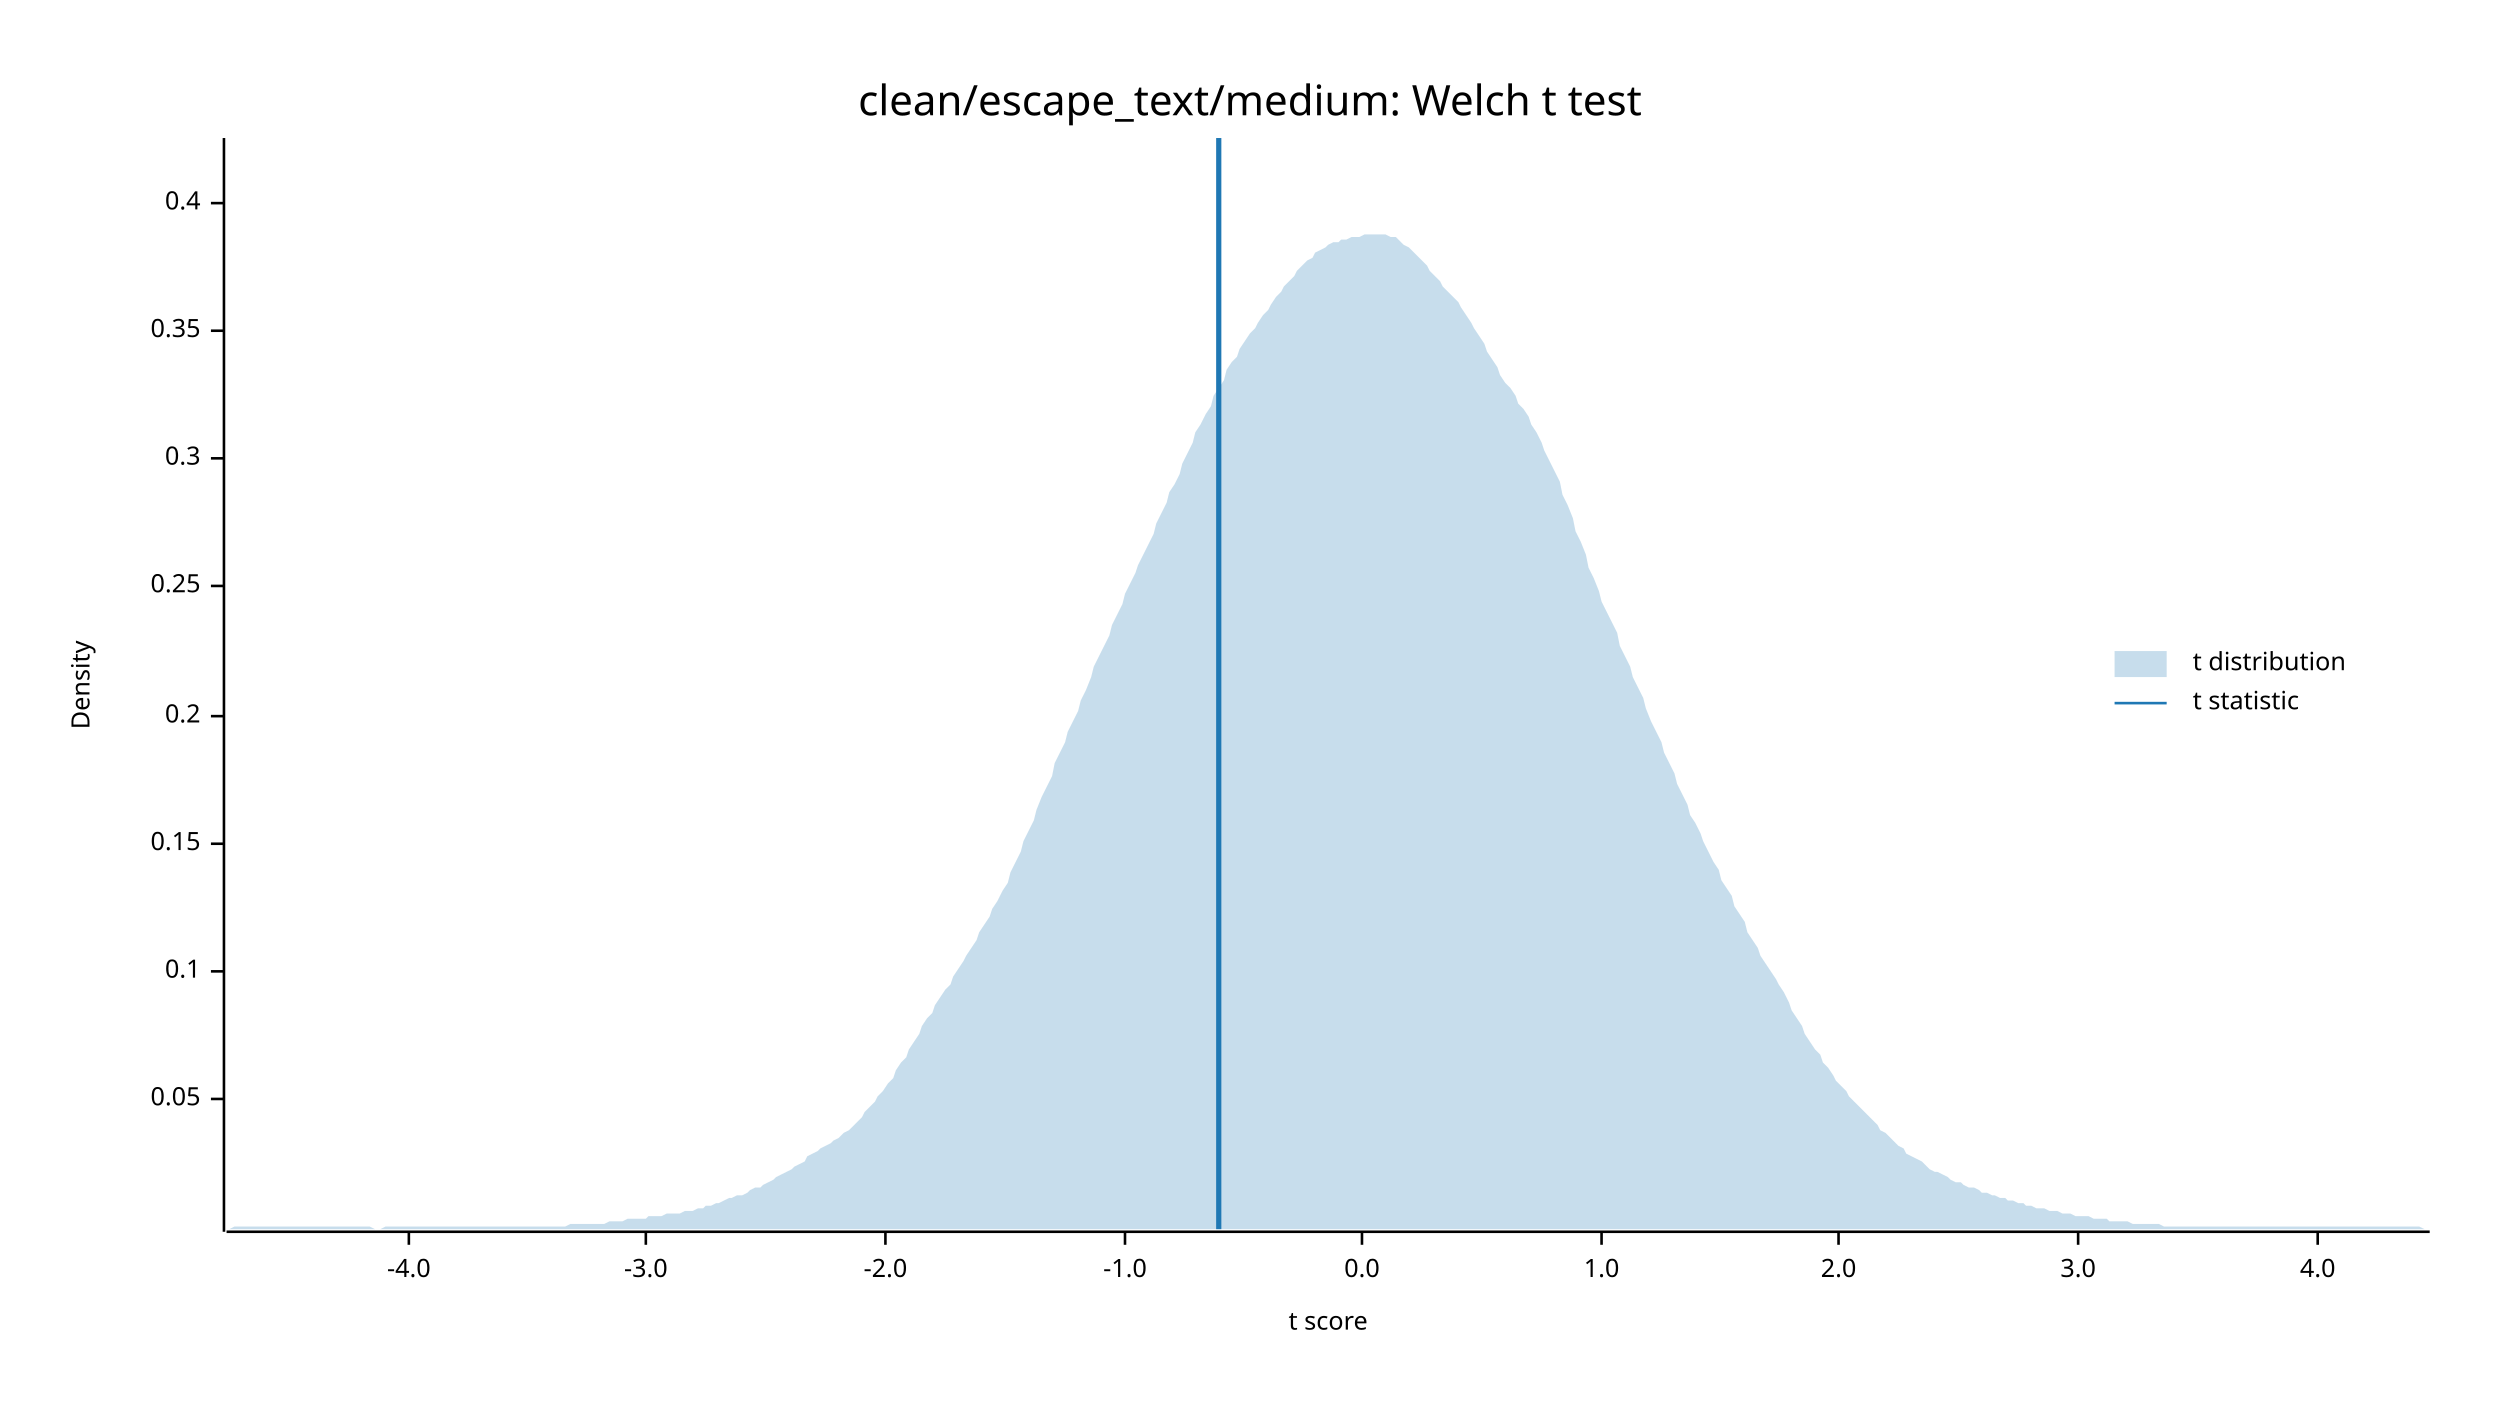
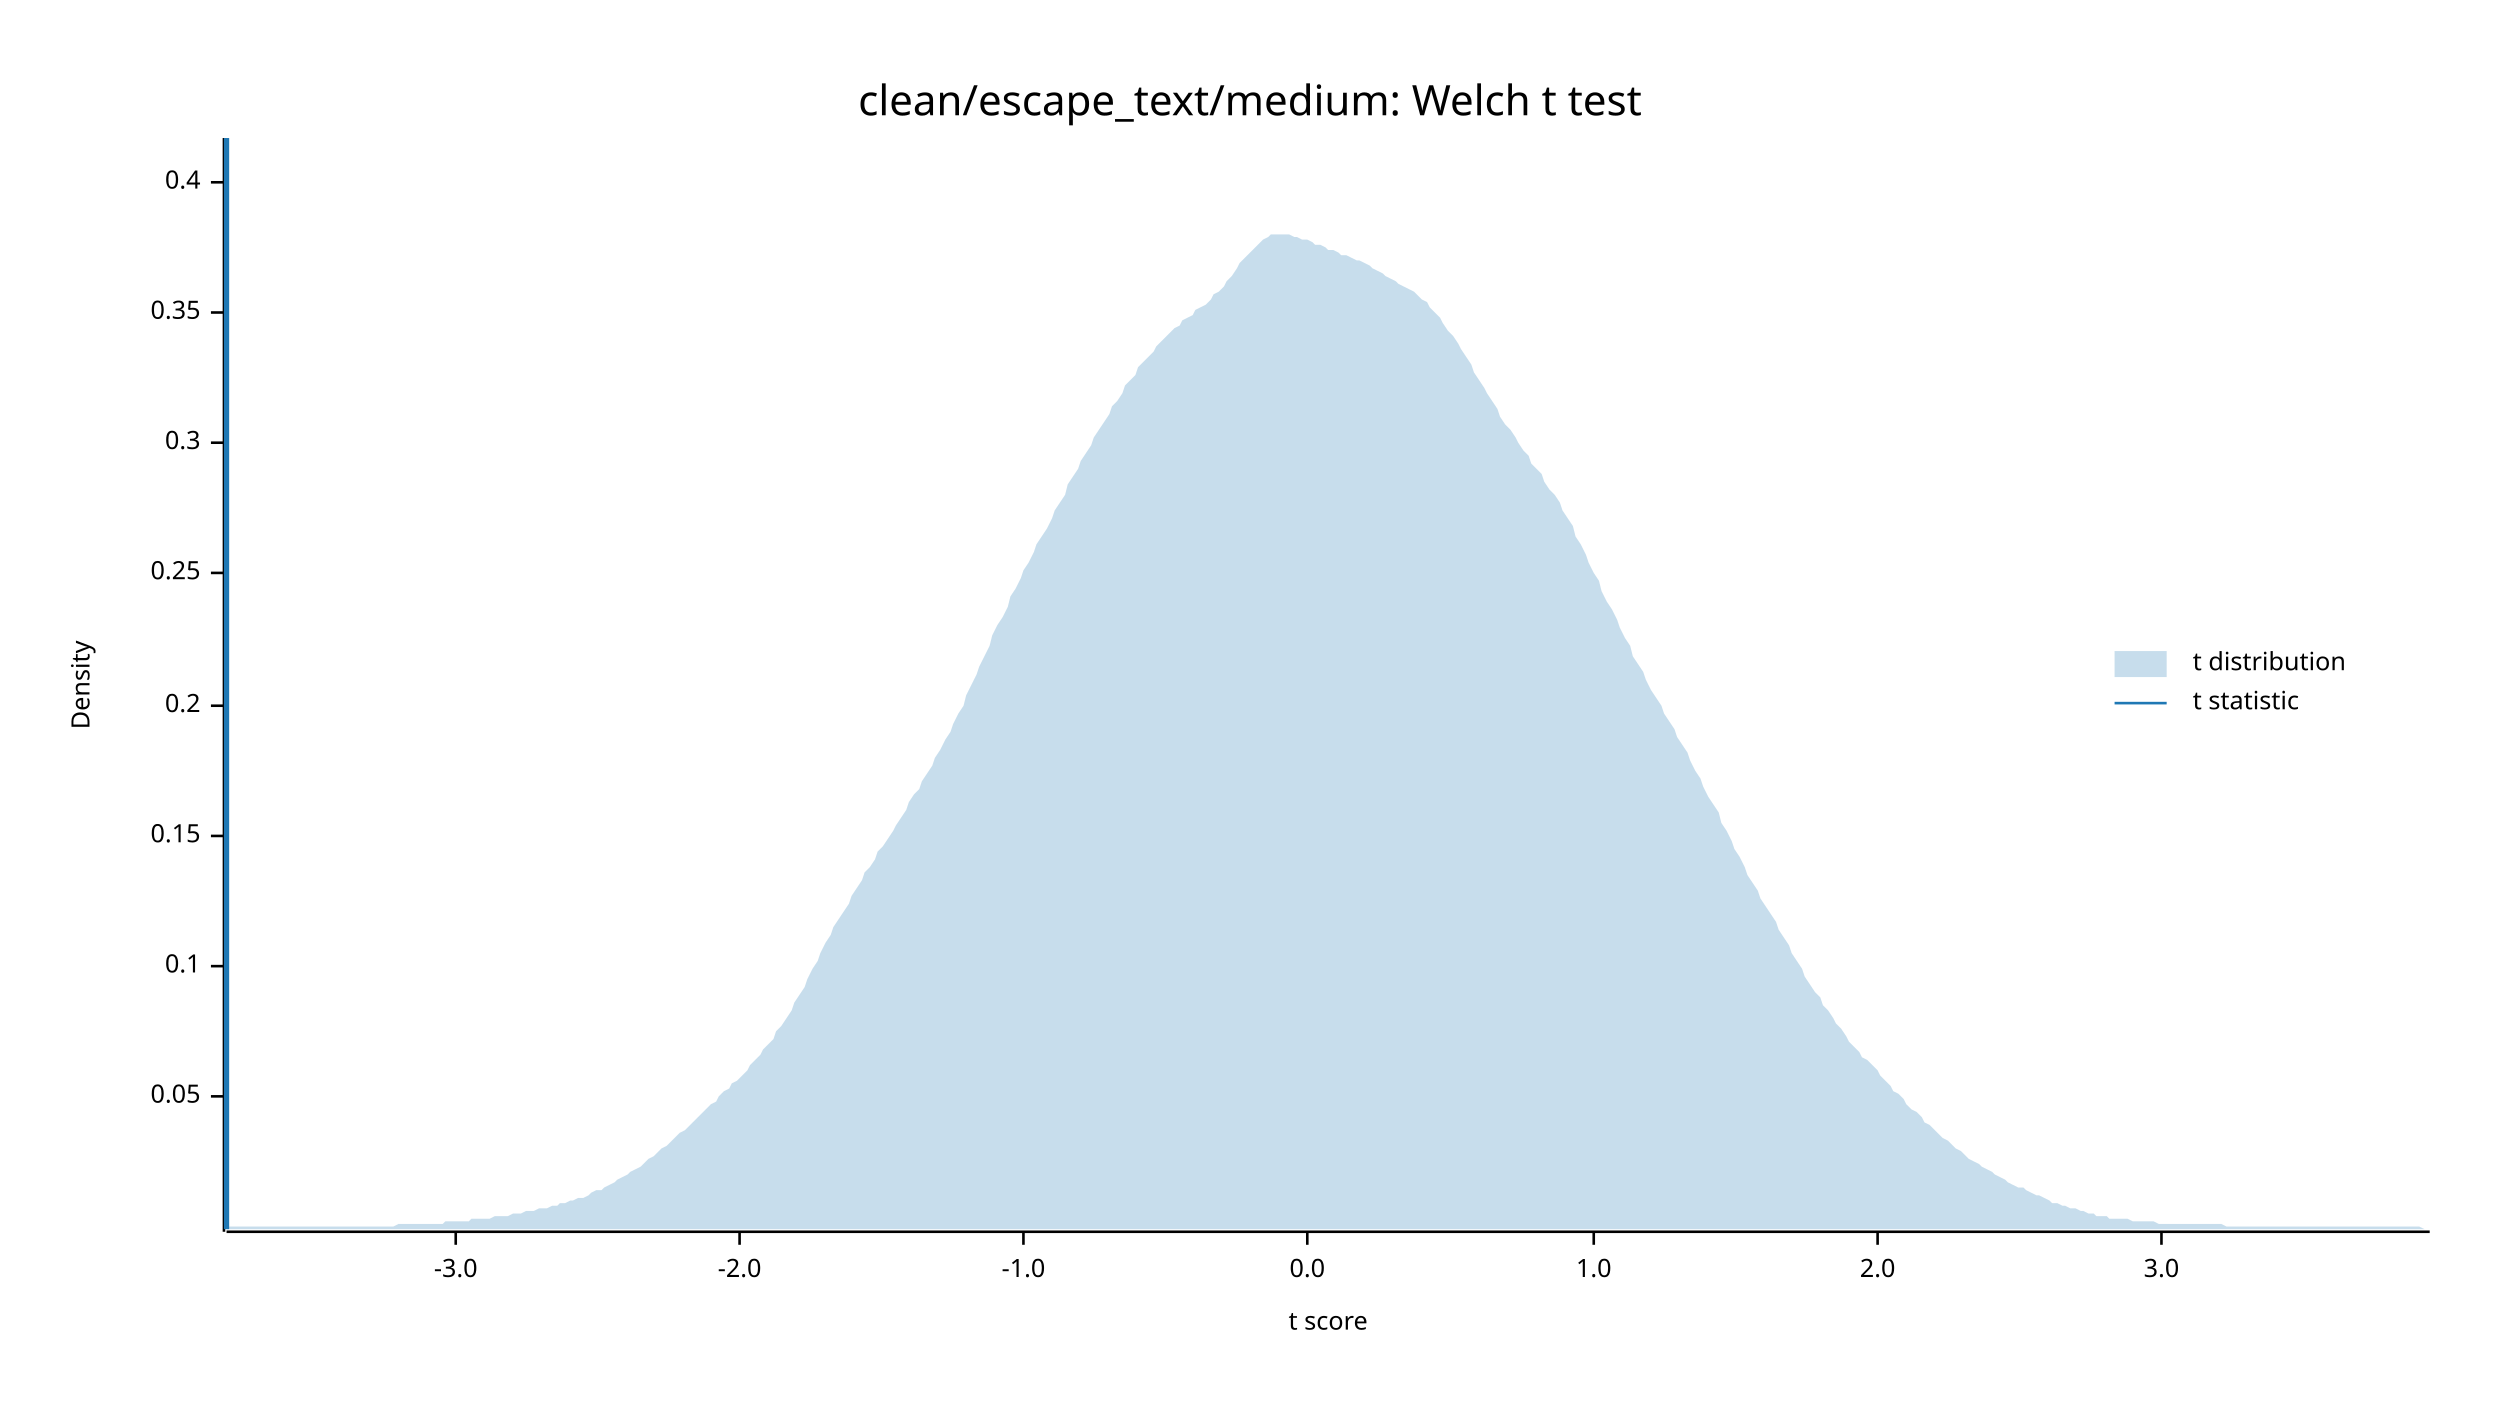
<svg xmlns="http://www.w3.org/2000/svg" width="960" height="540" viewBox="0 0 960 540">
  <text x="480" y="32" dy="0.76em" text-anchor="middle" font-family="sans-serif" font-size="16.129" opacity="1" fill="#000000">
clean/escape_text/medium: Welch t test
</text>
  <text x="27" y="263" dy="0.76em" text-anchor="middle" font-family="sans-serif" font-size="9.677" opacity="1" fill="#000000" transform="rotate(270, 27, 263)">
Density
</text>
  <text x="510" y="513" dy="-0.5ex" text-anchor="middle" font-family="sans-serif" font-size="9.677" opacity="1" fill="#000000">
t score
</text>
  <polyline fill="none" opacity="1" stroke="#000000" stroke-width="1" points="86,53 86,473 " />
-   <text x="77" y="422" dy="0.5ex" text-anchor="end" font-family="sans-serif" font-size="9.677" opacity="1" fill="#000000">
+   <text x="77" y="421" dy="0.5ex" text-anchor="end" font-family="sans-serif" font-size="9.677" opacity="1" fill="#000000">
0.05
</text>
-   <polyline fill="none" opacity="1" stroke="#000000" stroke-width="1" points="81,422 86,422 " />
-   <text x="77" y="373" dy="0.5ex" text-anchor="end" font-family="sans-serif" font-size="9.677" opacity="1" fill="#000000">
+   <polyline fill="none" opacity="1" stroke="#000000" stroke-width="1" points="81,421 86,421 " />
+   <text x="77" y="371" dy="0.5ex" text-anchor="end" font-family="sans-serif" font-size="9.677" opacity="1" fill="#000000">
0.1
</text>
-   <polyline fill="none" opacity="1" stroke="#000000" stroke-width="1" points="81,373 86,373 " />
-   <text x="77" y="324" dy="0.5ex" text-anchor="end" font-family="sans-serif" font-size="9.677" opacity="1" fill="#000000">
+   <polyline fill="none" opacity="1" stroke="#000000" stroke-width="1" points="81,371 86,371 " />
+   <text x="77" y="321" dy="0.5ex" text-anchor="end" font-family="sans-serif" font-size="9.677" opacity="1" fill="#000000">
0.15
</text>
-   <polyline fill="none" opacity="1" stroke="#000000" stroke-width="1" points="81,324 86,324 " />
-   <text x="77" y="275" dy="0.5ex" text-anchor="end" font-family="sans-serif" font-size="9.677" opacity="1" fill="#000000">
+   <polyline fill="none" opacity="1" stroke="#000000" stroke-width="1" points="81,321 86,321 " />
+   <text x="77" y="271" dy="0.5ex" text-anchor="end" font-family="sans-serif" font-size="9.677" opacity="1" fill="#000000">
0.2
</text>
-   <polyline fill="none" opacity="1" stroke="#000000" stroke-width="1" points="81,275 86,275 " />
-   <text x="77" y="225" dy="0.5ex" text-anchor="end" font-family="sans-serif" font-size="9.677" opacity="1" fill="#000000">
+   <polyline fill="none" opacity="1" stroke="#000000" stroke-width="1" points="81,271 86,271 " />
+   <text x="77" y="220" dy="0.5ex" text-anchor="end" font-family="sans-serif" font-size="9.677" opacity="1" fill="#000000">
0.25
</text>
-   <polyline fill="none" opacity="1" stroke="#000000" stroke-width="1" points="81,225 86,225 " />
-   <text x="77" y="176" dy="0.5ex" text-anchor="end" font-family="sans-serif" font-size="9.677" opacity="1" fill="#000000">
+   <polyline fill="none" opacity="1" stroke="#000000" stroke-width="1" points="81,220 86,220 " />
+   <text x="77" y="170" dy="0.5ex" text-anchor="end" font-family="sans-serif" font-size="9.677" opacity="1" fill="#000000">
0.3
</text>
-   <polyline fill="none" opacity="1" stroke="#000000" stroke-width="1" points="81,176 86,176 " />
-   <text x="77" y="127" dy="0.5ex" text-anchor="end" font-family="sans-serif" font-size="9.677" opacity="1" fill="#000000">
+   <polyline fill="none" opacity="1" stroke="#000000" stroke-width="1" points="81,170 86,170 " />
+   <text x="77" y="120" dy="0.5ex" text-anchor="end" font-family="sans-serif" font-size="9.677" opacity="1" fill="#000000">
0.35
</text>
-   <polyline fill="none" opacity="1" stroke="#000000" stroke-width="1" points="81,127 86,127 " />
-   <text x="77" y="78" dy="0.5ex" text-anchor="end" font-family="sans-serif" font-size="9.677" opacity="1" fill="#000000">
+   <polyline fill="none" opacity="1" stroke="#000000" stroke-width="1" points="81,120 86,120 " />
+   <text x="77" y="70" dy="0.5ex" text-anchor="end" font-family="sans-serif" font-size="9.677" opacity="1" fill="#000000">
0.4
</text>
-   <polyline fill="none" opacity="1" stroke="#000000" stroke-width="1" points="81,78 86,78 " />
+   <polyline fill="none" opacity="1" stroke="#000000" stroke-width="1" points="81,70 86,70 " />
  <polyline fill="none" opacity="1" stroke="#000000" stroke-width="1" points="87,473 933,473 " />
-   <text x="157" y="483" dy="0.76em" text-anchor="middle" font-family="sans-serif" font-size="9.677" opacity="1" fill="#000000">
- -4.0
- </text>
-   <polyline fill="none" opacity="1" stroke="#000000" stroke-width="1" points="157,473 157,478 " />
-   <text x="248" y="483" dy="0.76em" text-anchor="middle" font-family="sans-serif" font-size="9.677" opacity="1" fill="#000000">
+   <text x="175" y="483" dy="0.76em" text-anchor="middle" font-family="sans-serif" font-size="9.677" opacity="1" fill="#000000">
-3.0
</text>
-   <polyline fill="none" opacity="1" stroke="#000000" stroke-width="1" points="248,473 248,478 " />
-   <text x="340" y="483" dy="0.76em" text-anchor="middle" font-family="sans-serif" font-size="9.677" opacity="1" fill="#000000">
+   <polyline fill="none" opacity="1" stroke="#000000" stroke-width="1" points="175,473 175,478 " />
+   <text x="284" y="483" dy="0.76em" text-anchor="middle" font-family="sans-serif" font-size="9.677" opacity="1" fill="#000000">
-2.0
</text>
-   <polyline fill="none" opacity="1" stroke="#000000" stroke-width="1" points="340,473 340,478 " />
-   <text x="432" y="483" dy="0.76em" text-anchor="middle" font-family="sans-serif" font-size="9.677" opacity="1" fill="#000000">
+   <polyline fill="none" opacity="1" stroke="#000000" stroke-width="1" points="284,473 284,478 " />
+   <text x="393" y="483" dy="0.76em" text-anchor="middle" font-family="sans-serif" font-size="9.677" opacity="1" fill="#000000">
-1.0
</text>
-   <polyline fill="none" opacity="1" stroke="#000000" stroke-width="1" points="432,473 432,478 " />
-   <text x="523" y="483" dy="0.76em" text-anchor="middle" font-family="sans-serif" font-size="9.677" opacity="1" fill="#000000">
+   <polyline fill="none" opacity="1" stroke="#000000" stroke-width="1" points="393,473 393,478 " />
+   <text x="502" y="483" dy="0.76em" text-anchor="middle" font-family="sans-serif" font-size="9.677" opacity="1" fill="#000000">
0.0
</text>
-   <polyline fill="none" opacity="1" stroke="#000000" stroke-width="1" points="523,473 523,478 " />
-   <text x="615" y="483" dy="0.76em" text-anchor="middle" font-family="sans-serif" font-size="9.677" opacity="1" fill="#000000">
+   <polyline fill="none" opacity="1" stroke="#000000" stroke-width="1" points="502,473 502,478 " />
+   <text x="612" y="483" dy="0.76em" text-anchor="middle" font-family="sans-serif" font-size="9.677" opacity="1" fill="#000000">
1.0
</text>
-   <polyline fill="none" opacity="1" stroke="#000000" stroke-width="1" points="615,473 615,478 " />
-   <text x="706" y="483" dy="0.76em" text-anchor="middle" font-family="sans-serif" font-size="9.677" opacity="1" fill="#000000">
+   <polyline fill="none" opacity="1" stroke="#000000" stroke-width="1" points="612,473 612,478 " />
+   <text x="721" y="483" dy="0.76em" text-anchor="middle" font-family="sans-serif" font-size="9.677" opacity="1" fill="#000000">
2.0
</text>
-   <polyline fill="none" opacity="1" stroke="#000000" stroke-width="1" points="706,473 706,478 " />
-   <text x="798" y="483" dy="0.76em" text-anchor="middle" font-family="sans-serif" font-size="9.677" opacity="1" fill="#000000">
+   <polyline fill="none" opacity="1" stroke="#000000" stroke-width="1" points="721,473 721,478 " />
+   <text x="830" y="483" dy="0.76em" text-anchor="middle" font-family="sans-serif" font-size="9.677" opacity="1" fill="#000000">
3.0
</text>
-   <polyline fill="none" opacity="1" stroke="#000000" stroke-width="1" points="798,473 798,478 " />
-   <text x="890" y="483" dy="0.76em" text-anchor="middle" font-family="sans-serif" font-size="9.677" opacity="1" fill="#000000">
- 4.0
- </text>
-   <polyline fill="none" opacity="1" stroke="#000000" stroke-width="1" points="890,473 890,478 " />
-   <polygon opacity="0.25" fill="#1F78B4" points="87,472 88,472 90,471 92,471 93,471 95,471 97,471 98,471 100,471 102,471 103,471 105,471 107,471 109,471 110,471 112,471 114,471 115,471 117,471 119,471 120,471 122,471 124,471 125,471 127,471 129,471 131,471 132,471 134,471 136,471 137,471 139,471 141,471 142,471 144,472 146,472 148,471 149,471 151,471 153,471 154,471 156,471 158,471 159,471 161,471 163,471 164,471 166,471 168,471 170,471 171,471 173,471 175,471 176,471 178,471 180,471 181,471 183,471 185,471 187,471 188,471 190,471 192,471 193,471 195,471 197,471 198,471 200,471 202,471 203,471 205,471 207,471 209,471 210,471 212,471 214,471 215,471 217,471 219,470 220,470 222,470 224,470 226,470 227,470 229,470 231,470 232,470 234,469 236,469 237,469 239,469 241,468 242,468 244,468 246,468 248,468 249,467 251,467 253,467 254,467 256,466 258,466 259,466 261,466 263,465 265,465 266,465 268,464 270,464 271,463 273,463 275,462 276,462 278,461 280,460 281,460 283,459 285,459 287,458 288,457 290,456 292,456 293,455 295,454 297,453 298,452 300,451 302,450 304,449 305,448 307,447 309,446 310,444 312,443 314,442 315,441 317,440 319,439 320,438 322,437 324,435 326,434 327,433 329,431 331,429 332,427 334,425 336,423 337,421 339,419 341,416 343,414 344,411 346,408 348,406 349,403 351,400 353,397 354,394 356,391 358,389 359,386 361,383 363,380 365,378 366,375 368,372 370,369 371,367 373,364 375,361 376,358 378,355 380,352 381,349 383,346 385,342 387,339 388,335 390,331 392,327 393,323 395,319 397,315 398,311 400,306 402,302 404,298 405,293 407,289 409,285 410,281 412,277 414,273 415,269 417,265 419,260 420,256 422,252 424,248 426,244 427,240 429,236 431,232 432,228 434,224 436,220 437,217 439,213 441,209 443,205 444,201 446,197 448,193 449,189 451,186 453,182 454,178 456,174 458,170 459,166 461,163 463,159 465,156 466,152 468,149 470,146 471,142 473,139 475,137 476,134 478,131 480,128 482,126 483,124 485,121 487,119 488,117 490,114 492,112 493,110 495,108 497,106 498,104 500,102 502,100 504,99 505,97 507,96 509,95 510,94 512,93 514,93 515,92 517,92 519,91 521,91 522,91 524,90 526,90 527,90 529,90 531,90 532,90 534,91 536,91 537,92 539,94 541,95 543,97 544,98 546,100 548,102 549,104 551,106 553,108 554,110 556,112 558,114 560,116 561,118 563,121 565,124 566,126 568,129 570,132 571,135 573,138 575,141 576,144 578,147 580,149 582,152 583,155 585,157 587,160 588,163 590,166 592,170 593,173 595,177 597,181 599,185 600,190 602,194 604,199 605,204 607,208 609,213 610,218 612,222 614,227 615,231 617,235 619,239 621,243 622,248 624,252 626,256 627,260 629,264 631,268 632,272 634,277 636,281 638,285 639,289 641,293 643,297 644,301 646,305 648,309 649,313 651,316 653,320 654,323 656,327 658,331 660,334 661,338 663,341 665,344 666,348 668,351 670,354 671,358 673,361 675,364 676,367 678,370 680,373 682,376 683,378 685,381 687,385 688,388 690,391 692,394 693,397 695,400 697,403 699,405 700,408 702,410 704,413 705,415 707,417 709,419 710,421 712,423 714,425 715,426 717,428 719,430 721,432 722,434 724,435 726,437 727,438 729,440 731,441 732,443 734,444 736,445 738,446 739,447 741,449 743,450 744,450 746,451 748,452 749,453 751,454 753,454 754,455 756,456 758,456 760,457 761,458 763,458 765,459 766,459 768,460 770,460 771,461 773,461 775,462 777,462 778,463 780,463 782,464 783,464 785,464 787,465 788,465 790,465 792,466 793,466 795,466 797,467 799,467 800,467 802,467 804,468 805,468 807,468 809,468 810,469 812,469 814,469 816,469 817,469 819,470 821,470 822,470 824,470 826,470 827,470 829,470 831,471 832,471 834,471 836,471 838,471 839,471 841,471 843,471 844,471 846,471 848,471 849,471 851,471 853,471 855,471 856,471 858,471 860,471 861,471 863,471 865,471 866,471 868,471 870,471 871,471 873,471 875,471 877,471 878,471 880,471 882,471 883,471 885,471 887,471 888,471 890,471 892,471 894,471 895,471 897,471 899,471 900,471 902,471 904,471 905,471 907,471 909,471 910,471 912,471 914,471 916,471 917,471 919,471 921,471 922,471 924,471 926,471 927,471 929,471 931,472 933,472 933,472 87,472 " />
-   <polyline fill="none" opacity="1" stroke="#1F78B4" stroke-width="2" points="468,472 468,53 " />
+   <polyline fill="none" opacity="1" stroke="#000000" stroke-width="1" points="830,473 830,478 " />
+   <polygon opacity="0.25" fill="#1F78B4" points="87,472 88,471 90,471 92,471 93,471 95,471 97,471 98,471 100,471 102,471 103,471 105,471 107,471 109,471 110,471 112,471 114,471 115,471 117,471 119,471 120,471 122,471 124,471 125,471 127,471 129,471 131,471 132,471 134,471 136,471 137,471 139,471 141,471 142,471 144,471 146,471 148,471 149,471 151,471 153,470 154,470 156,470 158,470 159,470 161,470 163,470 164,470 166,470 168,470 170,470 171,469 173,469 175,469 176,469 178,469 180,469 181,468 183,468 185,468 187,468 188,468 190,467 192,467 193,467 195,467 197,466 198,466 200,466 202,465 203,465 205,465 207,464 209,464 210,464 212,463 214,463 215,462 217,462 219,461 220,461 222,460 224,460 226,459 227,458 229,457 231,457 232,456 234,455 236,454 237,453 239,452 241,451 242,450 244,449 246,448 248,446 249,445 251,444 253,442 254,441 256,440 258,438 259,437 261,435 263,434 265,432 266,431 268,429 270,427 271,426 273,424 275,423 276,421 278,419 280,418 281,416 283,415 285,413 287,411 288,409 290,407 292,405 293,403 295,401 297,399 298,396 300,394 302,391 304,388 305,385 307,382 309,379 310,376 312,372 314,369 315,366 317,362 319,359 320,356 322,353 324,350 326,347 327,344 329,341 331,338 332,335 334,333 336,330 337,327 339,325 341,322 343,319 344,317 346,314 348,311 349,308 351,305 353,303 354,300 356,297 358,294 359,291 361,288 363,284 365,281 366,278 368,274 370,271 371,267 373,263 375,259 376,256 378,252 380,248 381,244 383,240 385,237 387,233 388,229 390,226 392,222 393,219 395,216 397,212 398,209 400,206 402,203 404,199 405,196 407,193 409,190 410,186 412,183 414,180 415,177 417,174 419,171 420,168 422,165 424,162 426,159 427,156 429,154 431,151 432,148 434,146 436,144 437,141 439,139 441,137 443,135 444,133 446,131 448,129 449,128 451,126 453,125 454,123 456,122 458,121 459,119 461,118 463,117 465,115 466,113 468,112 470,110 471,108 473,106 475,103 476,101 478,99 480,97 482,95 483,94 485,92 487,91 488,90 490,90 492,90 493,90 495,90 497,91 498,91 500,92 502,92 504,93 505,94 507,94 509,95 510,96 512,96 514,97 515,98 517,98 519,99 521,100 522,100 524,101 526,102 527,103 529,104 531,105 532,106 534,107 536,108 537,109 539,110 541,111 543,112 544,113 546,115 548,116 549,118 551,120 553,122 554,124 556,127 558,129 560,132 561,134 563,137 565,140 566,143 568,146 570,149 571,151 573,154 575,157 576,160 578,163 580,165 582,168 583,170 585,173 587,175 588,178 590,180 592,182 593,185 595,188 597,190 599,193 600,196 602,199 604,202 605,206 607,209 609,213 610,216 612,220 614,223 615,227 617,231 619,234 621,238 622,241 624,245 626,248 627,252 629,255 631,258 632,261 634,265 636,268 638,271 639,274 641,277 643,280 644,283 646,286 648,289 649,292 651,296 653,299 654,302 656,306 658,309 660,312 661,316 663,319 665,323 666,326 668,329 670,333 671,336 673,339 675,342 676,345 678,348 680,351 682,354 683,357 685,360 687,363 688,366 690,369 692,372 693,375 695,378 697,381 699,383 700,386 702,388 704,391 705,393 707,395 709,398 710,400 712,402 714,404 715,406 717,407 719,409 721,411 722,413 724,415 726,417 727,419 729,420 731,422 732,424 734,426 736,427 738,429 739,431 741,432 743,434 744,435 746,437 748,438 749,439 751,441 753,442 754,443 756,445 758,446 760,447 761,448 763,449 765,450 766,451 768,452 770,453 771,454 773,455 775,456 777,456 778,457 780,458 782,459 783,459 785,460 787,461 788,462 790,462 792,463 793,463 795,464 797,464 799,465 800,465 802,466 804,466 805,467 807,467 809,467 810,468 812,468 814,468 816,468 817,468 819,469 821,469 822,469 824,469 826,469 827,469 829,470 831,470 832,470 834,470 836,470 838,470 839,470 841,470 843,470 844,470 846,470 848,470 849,470 851,470 853,470 855,471 856,471 858,471 860,471 861,471 863,471 865,471 866,471 868,471 870,471 871,471 873,471 875,471 877,471 878,471 880,471 882,471 883,471 885,471 887,471 888,471 890,471 892,471 894,471 895,471 897,471 899,471 900,471 902,471 904,471 905,471 907,471 909,471 910,471 912,471 914,471 916,471 917,471 919,471 921,471 922,471 924,471 926,471 927,471 929,471 931,472 933,472 933,472 87,472 " />
+   <polyline fill="none" opacity="1" stroke="#1F78B4" stroke-width="2" points="87,472 87,53 " />
  <text x="842" y="250" dy="0.76em" text-anchor="start" font-family="sans-serif" font-size="9.677" opacity="1" fill="#000000">
t distribution
</text>
  <text x="842" y="265" dy="0.76em" text-anchor="start" font-family="sans-serif" font-size="9.677" opacity="1" fill="#000000">
t statistic
</text>
  <rect x="812" y="250" width="20" height="10" opacity="0.25" fill="#1F78B4" stroke="none" />
  <polyline fill="none" opacity="1" stroke="#1F78B4" stroke-width="1" points="812,270 832,270 " />
</svg>
